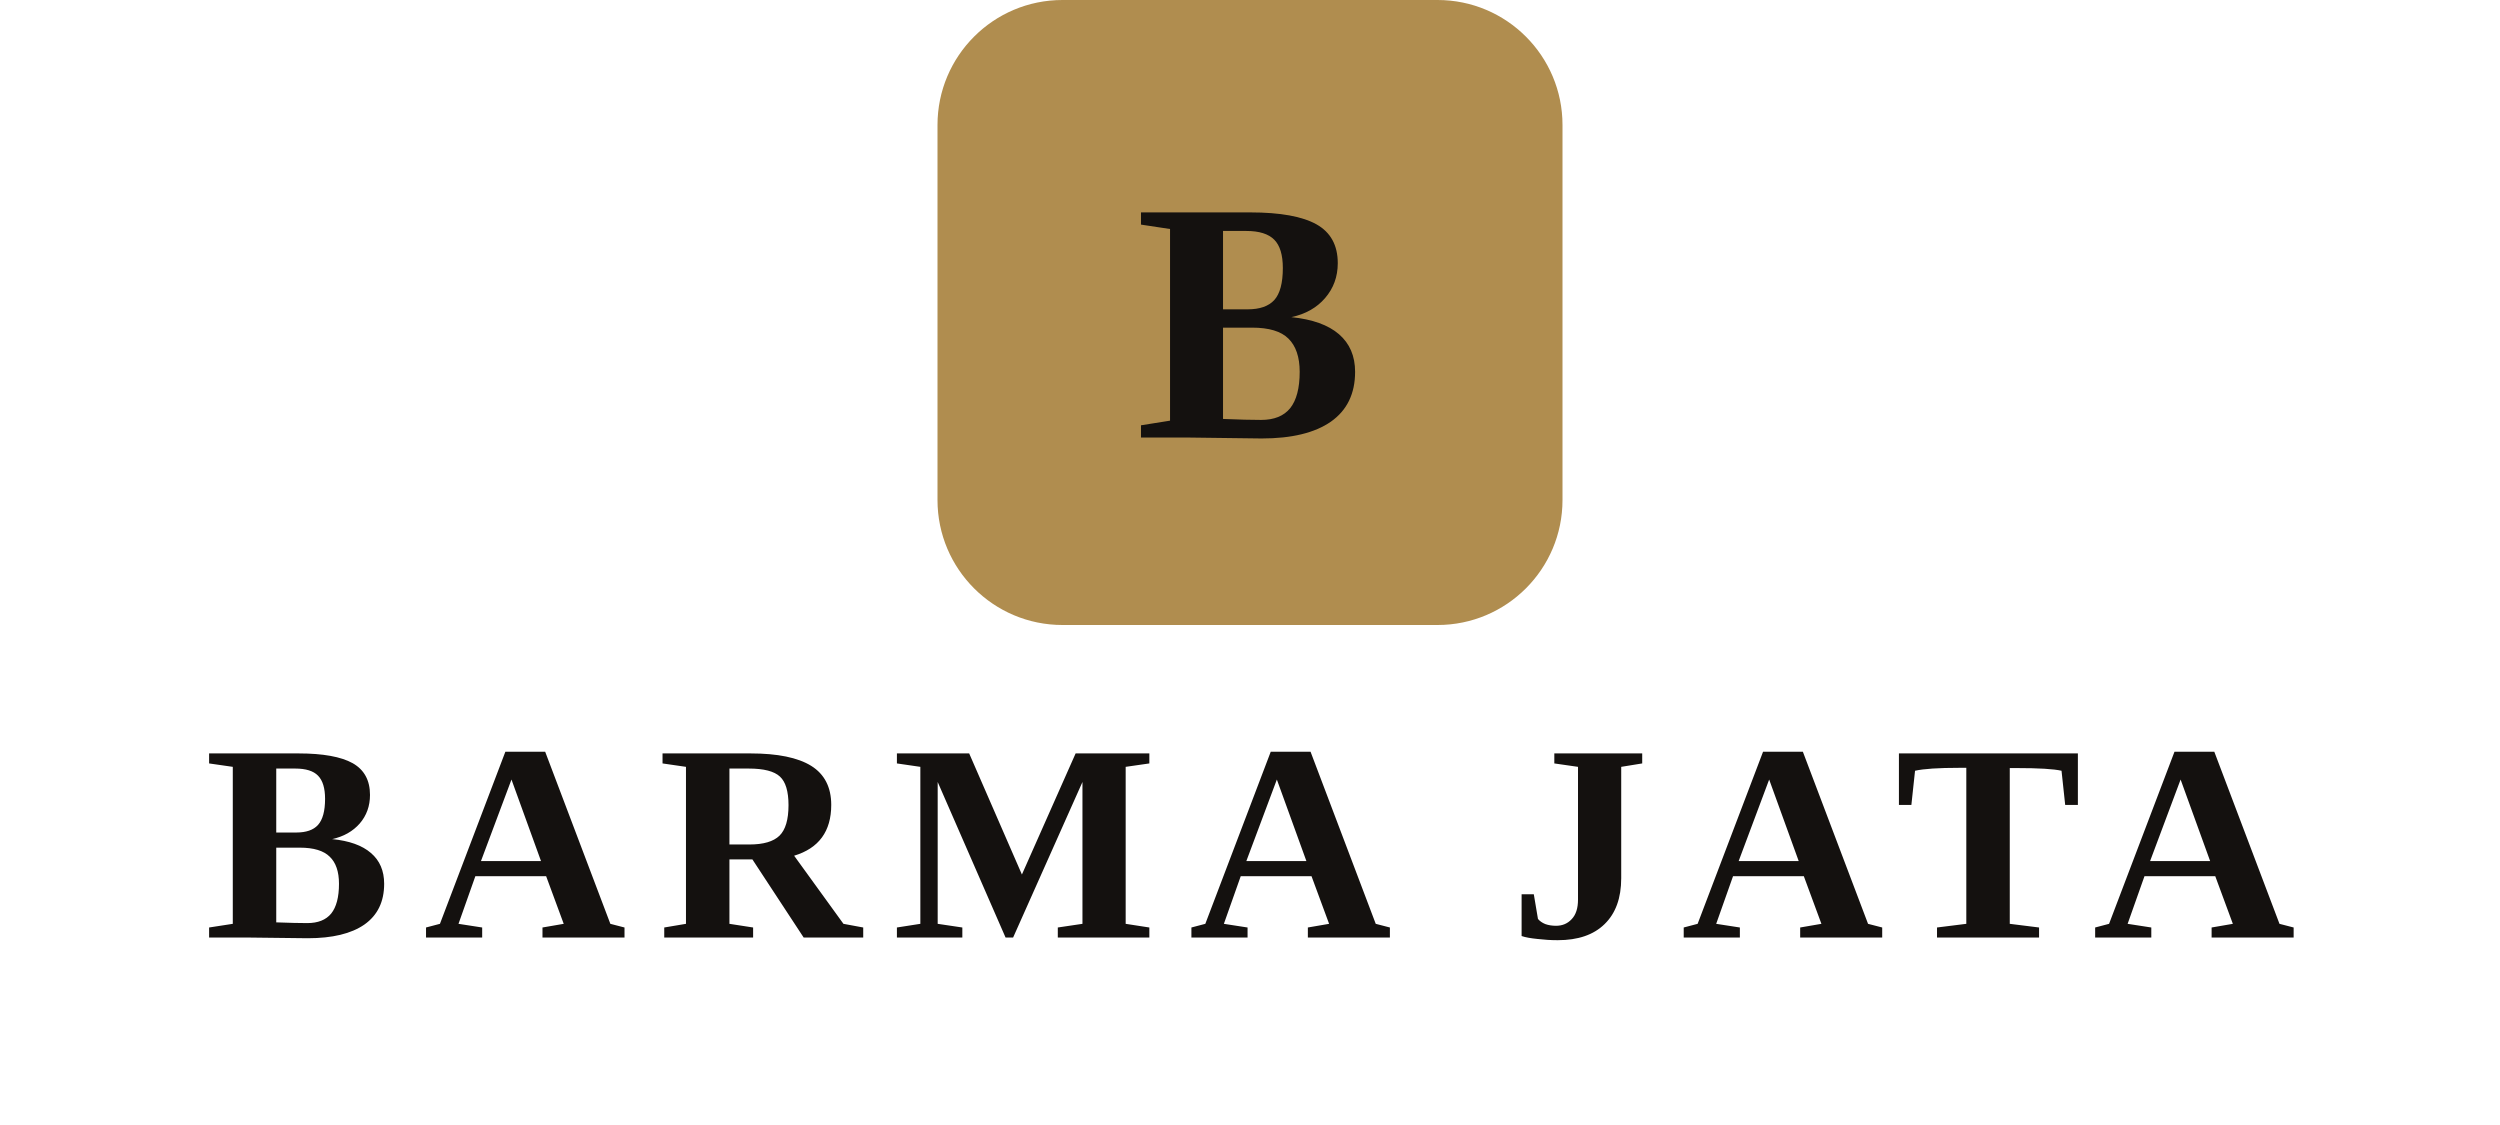
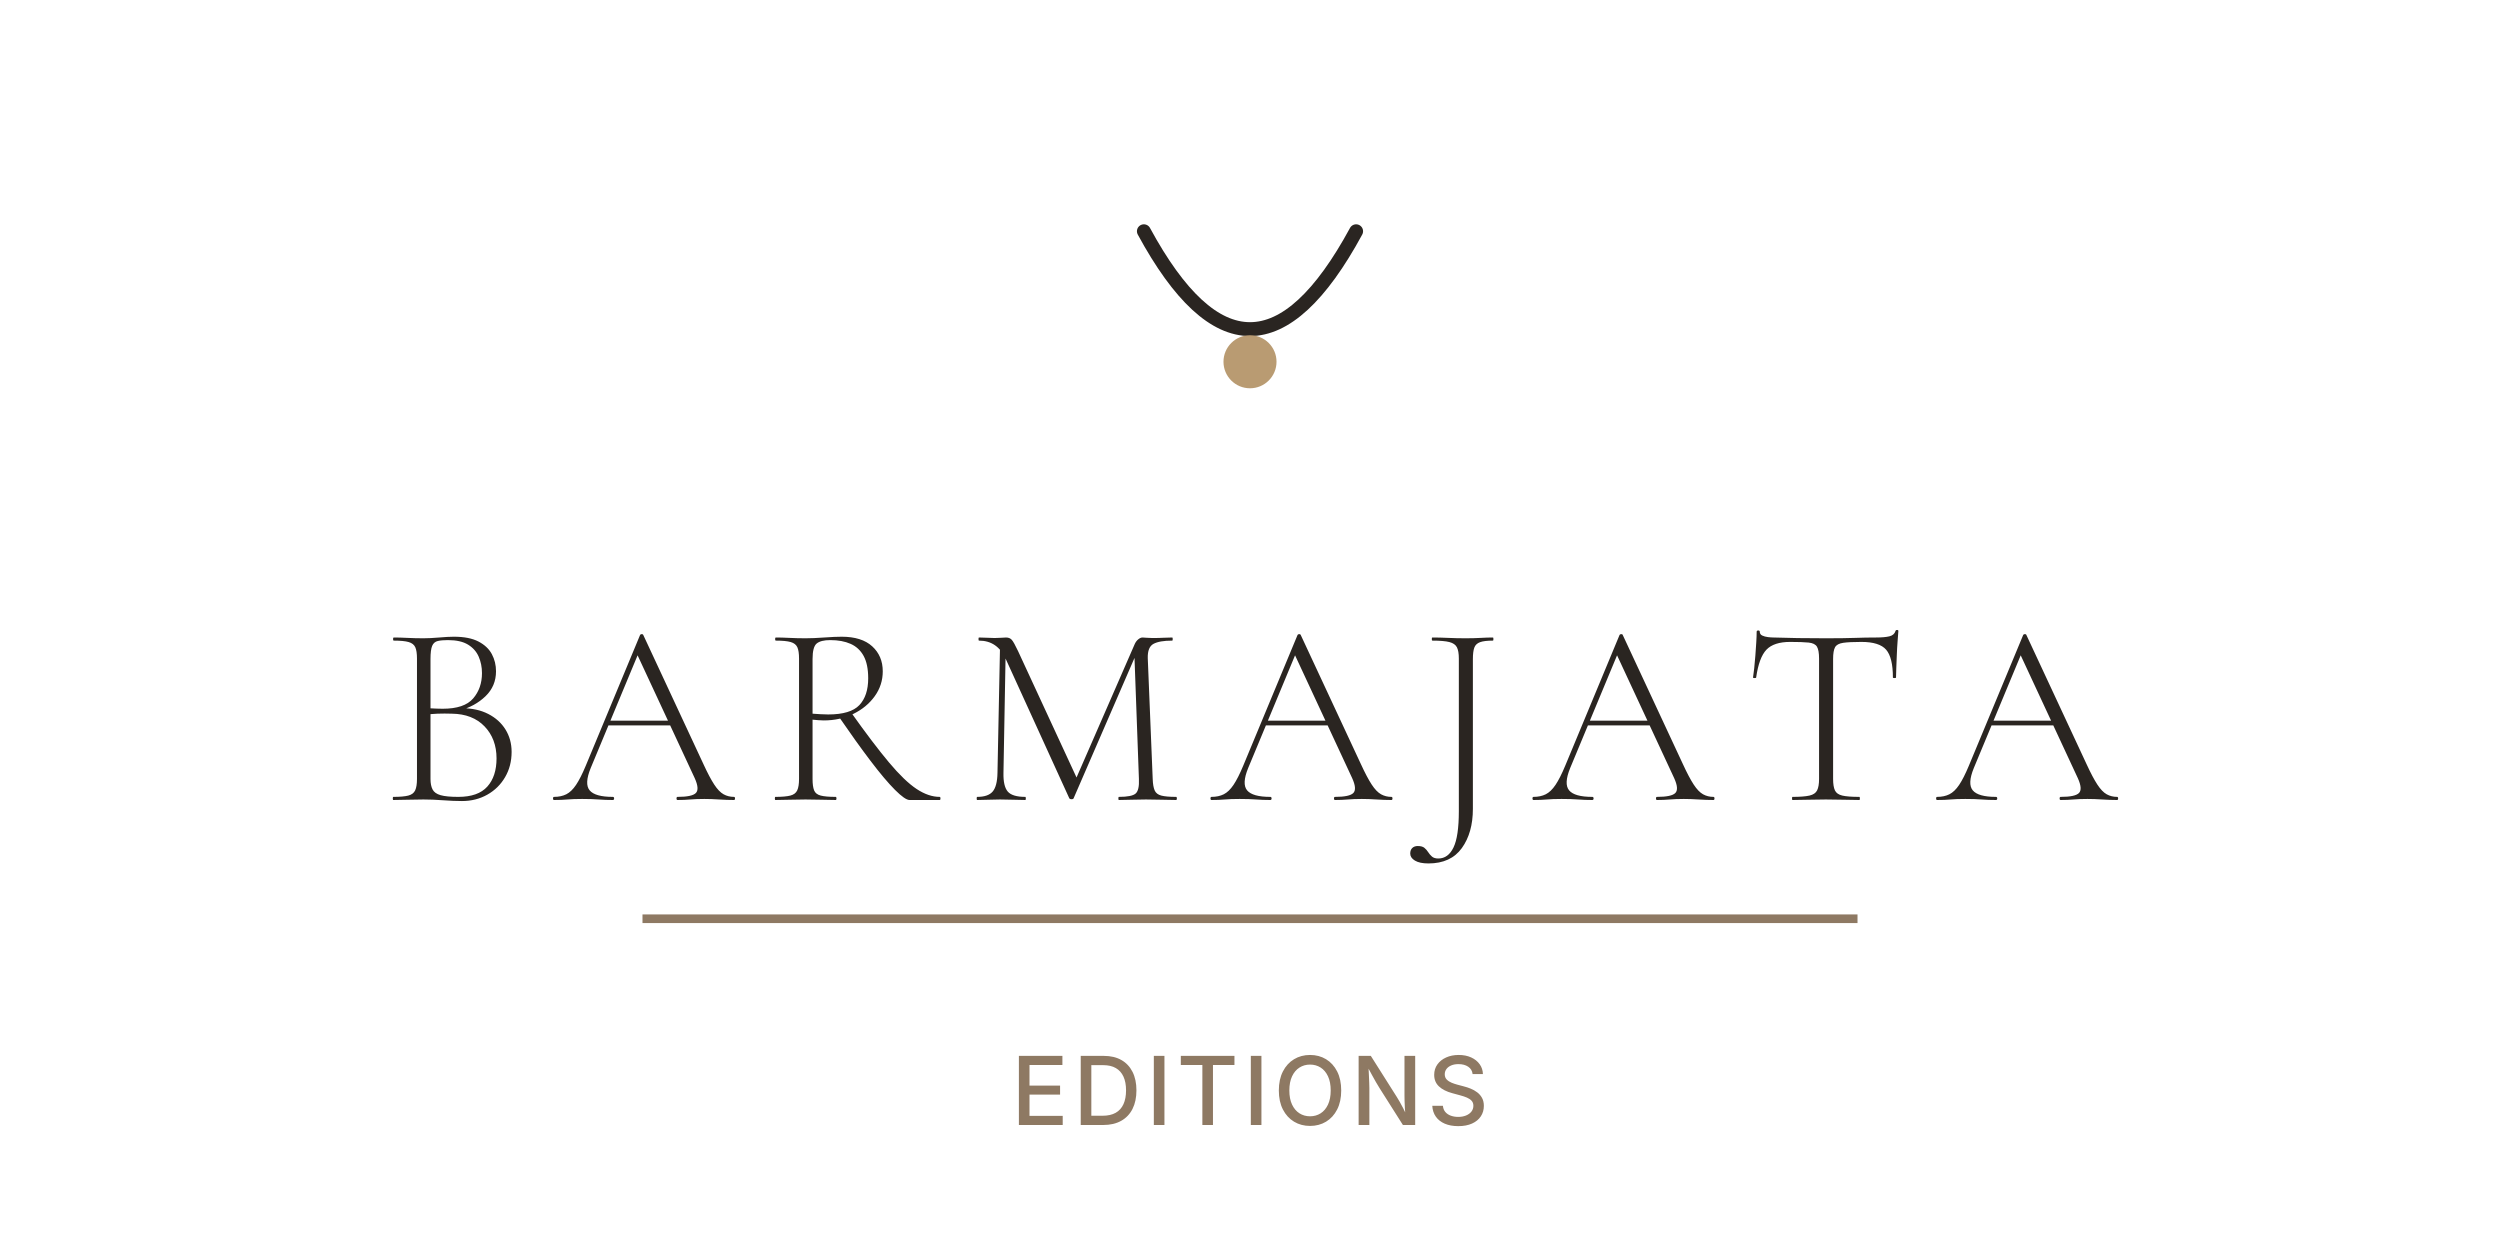
- <svg xmlns="http://www.w3.org/2000/svg" viewBox="0 0 160 72" role="img" aria-hidden="true">
-   <rect x="60" y="0" width="40" height="40" rx="8" fill="#b08d4f" />
-   <text x="80" y="28" text-anchor="middle" font-family="Georgia, 'Times New Roman', serif" font-size="22" font-weight="600" fill="#14110f">B</text>
-   <text x="80" y="60" text-anchor="middle" font-family="Georgia, 'Times New Roman', serif" font-size="18" font-weight="600" letter-spacing="2" fill="#14110f">BARMA JATA</text>
+ <svg xmlns="http://www.w3.org/2000/svg" viewBox="0 0 576 288" width="576" height="288" role="img" aria-label="Barmajata Editions">
+   <path d="M263.55 53.28 Q288.00 98.38 312.45 53.28" fill="none" stroke="#2A2521" stroke-width="3.20" stroke-linecap="round" />
+   <circle cx="288.00" cy="83.35" r="6.11" fill="#B99B72" />
+   <path transform="translate(87.984,184.320)" d="M17.851 -20.607 18.51 -21.146Q21.925 -21.146 24.501 -19.828Q27.077 -18.51 28.484 -16.234Q29.892 -13.958 29.892 -11.082Q29.892 -7.847 28.394 -5.272Q26.897 -2.696 24.291 -1.228Q21.685 0.24 18.45 0.24Q16.474 0.24 14.077 0.06Q11.681 -0.12 9.585 -0.12Q7.668 -0.12 5.871 -0.06Q4.073 0.0 2.636 0.0Q2.516 0.0 2.516 -0.359Q2.516 -0.719 2.636 -0.719Q4.912 -0.719 6.08 -1.018Q7.248 -1.318 7.668 -2.216Q8.087 -3.115 8.087 -4.852V-32.588Q8.087 -34.325 7.698 -35.194Q7.308 -36.062 6.17 -36.392Q5.032 -36.721 2.756 -36.721Q2.576 -36.721 2.576 -37.081Q2.576 -37.44 2.756 -37.44Q4.133 -37.44 5.901 -37.35Q7.668 -37.26 9.585 -37.26Q11.142 -37.26 13.209 -37.44Q15.276 -37.62 16.593 -37.62Q20.128 -37.62 22.254 -36.511Q24.381 -35.403 25.339 -33.606Q26.298 -31.809 26.298 -29.652Q26.298 -26.238 23.872 -23.902Q21.446 -21.565 17.851 -20.607ZM15.216 -36.841Q13.778 -36.841 12.879 -36.631Q11.981 -36.422 11.591 -35.523Q11.202 -34.625 11.202 -32.468V-20.727L9.405 -21.206Q11.322 -21.086 12.58 -21.056Q13.838 -21.026 14.018 -21.026Q18.99 -21.026 21.026 -23.393Q23.063 -25.759 23.063 -29.233Q23.063 -31.27 22.314 -33.007Q21.565 -34.744 19.858 -35.793Q18.151 -36.841 15.216 -36.841ZM17.612 -0.719Q22.164 -0.719 24.291 -3.085Q26.418 -5.451 26.418 -9.585Q26.418 -14.077 23.662 -16.953Q20.906 -19.828 16.114 -19.888Q14.437 -19.948 12.819 -19.888Q11.202 -19.828 9.585 -19.589L11.202 -20.248V-4.852Q11.202 -3.355 11.681 -2.426Q12.161 -1.498 13.538 -1.108Q14.916 -0.719 17.612 -0.719Z M51.532 -17.192 52.071 -18.271H67.586L68.005 -17.192ZM81.124 -0.719Q81.364 -0.719 81.364 -0.359Q81.364 0.0 81.124 0.0Q79.447 0.0 77.68 -0.12Q75.912 -0.24 74.295 -0.24Q72.438 -0.24 71.09 -0.12Q69.742 0.0 68.125 0.0Q67.885 0.0 67.885 -0.359Q67.885 -0.719 68.125 -0.719Q71.48 -0.719 72.348 -1.617Q73.217 -2.516 72.079 -5.032L58.54 -34.145L59.678 -35.164L48.117 -7.368Q46.619 -3.714 47.877 -2.216Q49.135 -0.719 53.209 -0.719Q53.508 -0.719 53.508 -0.359Q53.508 0.0 53.209 0.0Q51.412 0.0 49.914 -0.12Q48.417 -0.24 46.14 -0.24Q44.044 -0.24 42.756 -0.12Q41.468 0.0 39.671 0.0Q39.431 0.0 39.431 -0.359Q39.431 -0.719 39.671 -0.719Q41.288 -0.719 42.486 -1.318Q43.684 -1.917 44.732 -3.474Q45.781 -5.032 46.979 -7.907L59.499 -38.039Q59.619 -38.219 59.888 -38.219Q60.158 -38.219 60.218 -38.039L74.115 -8.207Q75.493 -5.212 76.571 -3.564Q77.65 -1.917 78.728 -1.318Q79.806 -0.719 81.124 -0.719Z M121.573 0.0Q120.555 0.0 118.219 -2.336Q115.883 -4.673 112.588 -9.016Q109.293 -13.359 105.22 -19.289L108.095 -20.188Q113.247 -12.939 116.841 -8.656Q120.435 -4.373 123.191 -2.546Q125.946 -0.719 128.522 -0.719Q128.702 -0.719 128.702 -0.359Q128.702 0.0 128.522 0.0Q125.827 0.0 124.119 0.0Q122.412 0.0 121.573 0.0ZM105.938 -37.62Q110.551 -37.62 112.977 -35.403Q115.403 -33.187 115.403 -29.652Q115.403 -26.478 113.546 -23.902Q111.689 -21.326 108.604 -19.828Q105.519 -18.331 101.805 -18.331Q101.266 -18.331 100.547 -18.391Q99.828 -18.45 99.229 -18.51V-4.852Q99.229 -3.115 99.589 -2.216Q99.948 -1.318 101.116 -1.018Q102.284 -0.719 104.561 -0.719Q104.74 -0.719 104.74 -0.359Q104.74 0.0 104.561 0.0Q103.123 0.0 101.416 -0.06Q99.708 -0.12 97.612 -0.12Q95.695 -0.12 93.898 -0.06Q92.101 0.0 90.663 0.0Q90.543 0.0 90.543 -0.359Q90.543 -0.719 90.663 -0.719Q92.939 -0.719 94.107 -1.018Q95.276 -1.318 95.695 -2.216Q96.114 -3.115 96.114 -4.852V-32.588Q96.114 -34.325 95.725 -35.194Q95.335 -36.062 94.197 -36.392Q93.059 -36.721 90.783 -36.721Q90.603 -36.721 90.603 -37.081Q90.603 -37.44 90.783 -37.44Q92.161 -37.44 93.928 -37.35Q95.695 -37.26 97.612 -37.26Q99.469 -37.26 101.925 -37.44Q104.381 -37.62 105.938 -37.62ZM112.049 -28.035Q112.049 -31.27 111 -33.187Q109.952 -35.104 108.005 -35.972Q106.058 -36.841 103.303 -36.841Q101.146 -36.841 100.188 -36.062Q99.229 -35.283 99.229 -32.468V-19.888Q100.068 -19.828 101.056 -19.768Q102.045 -19.708 102.823 -19.708Q107.975 -19.708 110.012 -21.865Q112.049 -24.022 112.049 -28.035Z M141.835 -6.23 142.434 -36.062 143.752 -35.942 143.213 -6.23Q143.153 -3.175 144.201 -1.947Q145.25 -0.719 148.245 -0.719Q148.365 -0.719 148.365 -0.359Q148.365 0.0 148.245 0.0Q146.927 0.0 145.519 -0.06Q144.111 -0.12 142.434 -0.12Q140.996 -0.12 139.679 -0.06Q138.361 0.0 137.163 0.0Q137.043 0.0 137.043 -0.359Q137.043 -0.719 137.163 -0.719Q139.679 -0.719 140.727 -1.947Q141.775 -3.175 141.835 -6.23ZM182.989 -0.719Q183.169 -0.719 183.169 -0.359Q183.169 0.0 182.989 0.0Q181.551 0.0 179.784 -0.06Q178.017 -0.12 176.04 -0.12Q174.183 -0.12 172.626 -0.06Q171.068 0.0 169.81 0.0Q169.69 0.0 169.69 -0.359Q169.69 -0.719 169.81 -0.719Q172.805 -0.719 173.674 -1.498Q174.543 -2.276 174.423 -4.852L173.345 -34.385L175.082 -36.601L159.387 -0.419Q159.327 -0.18 158.908 -0.18Q158.488 -0.18 158.369 -0.419L143.752 -32.468Q141.835 -36.721 137.582 -36.721Q137.462 -36.721 137.462 -37.081Q137.462 -37.44 137.582 -37.44Q138.48 -37.44 139.499 -37.38Q140.517 -37.32 141.176 -37.32Q142.015 -37.32 142.734 -37.38Q143.453 -37.44 143.812 -37.44Q144.651 -37.44 145.13 -36.901Q145.609 -36.362 146.568 -34.325L160.286 -4.673L158.728 -2.157L173.464 -35.942Q173.764 -36.601 174.273 -37.021Q174.782 -37.44 175.262 -37.44Q175.561 -37.44 176.16 -37.38Q176.759 -37.32 177.538 -37.32Q179.095 -37.32 180.054 -37.38Q181.012 -37.44 182.091 -37.44Q182.21 -37.44 182.21 -37.081Q182.21 -36.721 182.091 -36.721Q179.155 -36.721 177.778 -35.972Q176.4 -35.224 176.46 -32.708L177.598 -4.852Q177.658 -3.115 178.047 -2.216Q178.436 -1.318 179.575 -1.018Q180.713 -0.719 182.989 -0.719Z M203.011 -17.192 203.55 -18.271H219.065L219.485 -17.192ZM232.604 -0.719Q232.843 -0.719 232.843 -0.359Q232.843 0.0 232.604 0.0Q230.926 0.0 229.159 -0.12Q227.392 -0.24 225.775 -0.24Q223.918 -0.24 222.57 -0.12Q221.222 0.0 219.605 0.0Q219.365 0.0 219.365 -0.359Q219.365 -0.719 219.605 -0.719Q222.959 -0.719 223.828 -1.617Q224.696 -2.516 223.558 -5.032L210.02 -34.145L211.158 -35.164L199.597 -7.368Q198.099 -3.714 199.357 -2.216Q200.615 -0.719 204.689 -0.719Q204.988 -0.719 204.988 -0.359Q204.988 0.0 204.689 0.0Q202.891 0.0 201.394 -0.12Q199.896 -0.24 197.62 -0.24Q195.523 -0.24 194.235 -0.12Q192.947 0.0 191.15 0.0Q190.911 0.0 190.911 -0.359Q190.911 -0.719 191.15 -0.719Q192.768 -0.719 193.966 -1.318Q195.164 -1.917 196.212 -3.474Q197.26 -5.032 198.458 -7.907L210.978 -38.039Q211.098 -38.219 211.368 -38.219Q211.637 -38.219 211.697 -38.039L225.595 -8.207Q226.973 -5.212 228.051 -3.564Q229.129 -1.917 230.208 -1.318Q231.286 -0.719 232.604 -0.719Z M255.98 -37.44Q256.1 -37.44 256.1 -37.081Q256.1 -36.721 255.98 -36.721Q254.004 -36.721 253.015 -36.362Q252.027 -36.002 251.697 -35.104Q251.368 -34.205 251.368 -32.468V2.037Q251.368 7.548 248.822 11.082Q246.276 14.617 241.124 14.617Q239.088 14.617 238.009 13.958Q236.931 13.299 236.931 12.34Q236.931 11.502 237.41 11.052Q237.889 10.603 238.668 10.603Q239.687 10.603 240.196 11.022Q240.705 11.442 241.064 12.011Q241.424 12.58 241.933 13.029Q242.442 13.478 243.401 13.478Q245.677 13.478 246.905 10.932Q248.133 8.387 248.133 2.576V-32.588Q248.133 -34.325 247.684 -35.194Q247.234 -36.062 245.947 -36.392Q244.659 -36.721 242.023 -36.721Q241.903 -36.721 241.903 -37.081Q241.903 -37.44 242.023 -37.44Q243.76 -37.44 245.677 -37.35Q247.594 -37.26 249.691 -37.26Q251.607 -37.26 253.165 -37.35Q254.722 -37.44 255.98 -37.44Z M277.201 -17.192 277.74 -18.271H293.255L293.674 -17.192ZM306.793 -0.719Q307.033 -0.719 307.033 -0.359Q307.033 0.0 306.793 0.0Q305.116 0.0 303.349 -0.12Q301.582 -0.24 299.964 -0.24Q298.107 -0.24 296.759 -0.12Q295.411 0.0 293.794 0.0Q293.554 0.0 293.554 -0.359Q293.554 -0.719 293.794 -0.719Q297.149 -0.719 298.017 -1.617Q298.886 -2.516 297.748 -5.032L284.209 -34.145L285.348 -35.164L273.786 -7.368Q272.288 -3.714 273.546 -2.216Q274.804 -0.719 278.878 -0.719Q279.177 -0.719 279.177 -0.359Q279.177 0.0 278.878 0.0Q277.081 0.0 275.583 -0.12Q274.086 -0.24 271.809 -0.24Q269.713 -0.24 268.425 -0.12Q267.137 0.0 265.34 0.0Q265.1 0.0 265.1 -0.359Q265.1 -0.719 265.34 -0.719Q266.957 -0.719 268.155 -1.318Q269.353 -1.917 270.401 -3.474Q271.45 -5.032 272.648 -7.907L285.168 -38.039Q285.288 -38.219 285.557 -38.219Q285.827 -38.219 285.887 -38.039L299.784 -8.207Q301.162 -5.212 302.24 -3.564Q303.319 -1.917 304.397 -1.318Q305.475 -0.719 306.793 -0.719Z M324.479 -36.422Q320.705 -36.422 318.998 -34.625Q317.29 -32.827 316.632 -28.215Q316.632 -28.095 316.272 -28.095Q315.913 -28.095 315.913 -28.215Q316.032 -28.934 316.182 -30.311Q316.332 -31.689 316.452 -33.277Q316.572 -34.864 316.661 -36.332Q316.751 -37.799 316.751 -38.758Q316.751 -39.057 317.111 -39.057Q317.47 -39.057 317.47 -38.758Q317.47 -38.159 318.039 -37.889Q318.608 -37.62 319.357 -37.53Q320.106 -37.44 320.645 -37.44Q325.797 -37.26 332.686 -37.26Q336.939 -37.26 339.425 -37.35Q341.911 -37.44 344.247 -37.44Q346.224 -37.44 347.332 -37.71Q348.441 -37.979 348.74 -38.938Q348.8 -39.177 349.099 -39.177Q349.399 -39.177 349.399 -38.938Q349.339 -38.039 349.219 -36.541Q349.099 -35.044 349.04 -33.396Q348.98 -31.749 348.92 -30.341Q348.86 -28.934 348.86 -28.215Q348.86 -28.095 348.5 -28.095Q348.141 -28.095 348.141 -28.215Q348.141 -32.827 346.584 -34.625Q345.026 -36.422 340.893 -36.422Q338.077 -36.422 336.669 -36.212Q335.262 -36.002 334.812 -35.194Q334.363 -34.385 334.363 -32.468V-4.852Q334.363 -3.115 334.782 -2.216Q335.202 -1.318 336.49 -1.018Q337.778 -0.719 340.413 -0.719Q340.533 -0.719 340.533 -0.359Q340.533 0.0 340.413 0.0Q338.856 0.0 336.909 -0.06Q334.962 -0.12 332.686 -0.12Q330.529 -0.12 328.582 -0.06Q326.635 0.0 325.018 0.0Q324.898 0.0 324.898 -0.359Q324.898 -0.719 325.018 -0.719Q327.594 -0.719 328.912 -1.018Q330.23 -1.318 330.679 -2.216Q331.128 -3.115 331.128 -4.852V-32.588Q331.128 -34.505 330.649 -35.313Q330.17 -36.122 328.732 -36.272Q327.294 -36.422 324.479 -36.422Z M370.2 -17.192 370.739 -18.271H386.254L386.673 -17.192ZM399.792 -0.719Q400.032 -0.719 400.032 -0.359Q400.032 0.0 399.792 0.0Q398.115 0.0 396.348 -0.12Q394.581 -0.24 392.963 -0.24Q391.106 -0.24 389.758 -0.12Q388.411 0.0 386.793 0.0Q386.554 0.0 386.554 -0.359Q386.554 -0.719 386.793 -0.719Q390.148 -0.719 391.016 -1.617Q391.885 -2.516 390.747 -5.032L377.209 -34.145L378.347 -35.164L366.785 -7.368Q365.288 -3.714 366.546 -2.216Q367.804 -0.719 371.877 -0.719Q372.177 -0.719 372.177 -0.359Q372.177 0.0 371.877 0.0Q370.08 0.0 368.582 -0.12Q367.085 -0.24 364.808 -0.24Q362.712 -0.24 361.424 -0.12Q360.136 0.0 358.339 0.0Q358.099 0.0 358.099 -0.359Q358.099 -0.719 358.339 -0.719Q359.956 -0.719 361.154 -1.318Q362.352 -1.917 363.401 -3.474Q364.449 -5.032 365.647 -7.907L378.167 -38.039Q378.287 -38.219 378.556 -38.219Q378.826 -38.219 378.886 -38.039L392.784 -8.207Q394.161 -5.212 395.24 -3.564Q396.318 -1.917 397.396 -1.318Q398.474 -0.719 399.792 -0.719Z" fill="#2A2521" />
+   <line x1="148.03" y1="211.68" x2="427.97" y2="211.68" stroke="#8E7963" stroke-width="1.99" />
+   <path transform="translate(232.992,259.200)" d="M1.762 0.0V-15.924H11.786V-13.825H4.204V-9.081H11.249V-6.997H4.204V-2.099H11.857V0.0Z M21.188 0.0H17.248V-2.134H21.052Q22.86 -2.134 24.059 -2.81Q25.257 -3.487 25.853 -4.795Q26.449 -6.102 26.449 -7.987Q26.449 -9.855 25.855 -11.15Q25.262 -12.444 24.095 -13.117Q22.928 -13.79 21.187 -13.79H17.166V-15.924H21.343Q23.696 -15.924 25.371 -14.972Q27.046 -14.02 27.944 -12.24Q28.842 -10.459 28.842 -7.987Q28.842 -5.498 27.941 -3.709Q27.039 -1.92 25.327 -0.96Q23.614 0.0 21.188 0.0ZM18.451 -15.924V0.0H16.008V-15.924Z M35.294 -15.924V0.0H32.852V-15.924Z M39.067 -13.825V-15.924H51.424V-13.825H46.476V0.0H44.033V-13.825Z M57.641 -15.924V0.0H55.199V-15.924Z M68.846 0.214Q66.782 0.214 65.155 -0.766Q63.528 -1.746 62.59 -3.577Q61.652 -5.408 61.652 -7.951Q61.652 -10.508 62.59 -12.339Q63.528 -14.171 65.155 -15.155Q66.782 -16.138 68.846 -16.138Q70.91 -16.138 72.532 -15.155Q74.153 -14.171 75.088 -12.339Q76.023 -10.508 76.023 -7.951Q76.023 -5.406 75.088 -3.575Q74.153 -1.744 72.532 -0.765Q70.91 0.214 68.846 0.214ZM68.846 -2.006Q70.206 -2.006 71.28 -2.689Q72.354 -3.372 72.977 -4.701Q73.601 -6.031 73.601 -7.951Q73.601 -9.892 72.977 -11.222Q72.354 -12.553 71.28 -13.236Q70.206 -13.919 68.846 -13.919Q67.479 -13.919 66.401 -13.231Q65.323 -12.544 64.698 -11.214Q64.073 -9.883 64.073 -7.951Q64.073 -6.031 64.698 -4.705Q65.323 -3.38 66.401 -2.693Q67.479 -2.006 68.846 -2.006Z M80.036 0.0V-15.924H82.846L88.84 -6.447Q89.139 -5.977 89.513 -5.322Q89.888 -4.668 90.307 -3.852Q90.725 -3.036 91.133 -2.074H90.829Q90.741 -2.984 90.691 -3.876Q90.642 -4.769 90.621 -5.547Q90.601 -6.324 90.601 -6.864V-15.924H93.066V0.0H90.239L84.87 -8.478Q84.438 -9.174 84.028 -9.877Q83.617 -10.579 83.121 -11.502Q82.624 -12.424 81.904 -13.755H82.291Q82.35 -12.581 82.4 -11.557Q82.449 -10.533 82.48 -9.748Q82.511 -8.964 82.511 -8.496V0.0Z M102.985 0.262Q101.201 0.262 99.884 -0.304Q98.568 -0.87 97.826 -1.92Q97.085 -2.971 97.005 -4.426H99.452Q99.53 -3.559 100.018 -2.991Q100.506 -2.423 101.283 -2.144Q102.061 -1.866 102.973 -1.866Q103.983 -1.866 104.773 -2.186Q105.564 -2.506 106.019 -3.087Q106.474 -3.667 106.474 -4.431Q106.474 -5.127 106.078 -5.571Q105.681 -6.014 105 -6.309Q104.318 -6.603 103.458 -6.829L101.592 -7.337Q99.635 -7.865 98.541 -8.893Q97.446 -9.921 97.446 -11.554Q97.446 -12.932 98.19 -13.965Q98.934 -14.998 100.211 -15.568Q101.488 -16.138 103.091 -16.138Q104.727 -16.138 105.971 -15.566Q107.214 -14.994 107.926 -13.999Q108.637 -13.004 108.674 -11.733H106.298Q106.174 -12.828 105.283 -13.428Q104.392 -14.027 103.038 -14.027Q102.078 -14.027 101.365 -13.723Q100.653 -13.419 100.266 -12.892Q99.879 -12.364 99.879 -11.687Q99.879 -10.936 100.343 -10.469Q100.808 -10.002 101.476 -9.732Q102.145 -9.462 102.753 -9.302L104.293 -8.892Q105.055 -8.702 105.861 -8.374Q106.667 -8.046 107.354 -7.528Q108.041 -7.01 108.464 -6.245Q108.888 -5.479 108.888 -4.405Q108.888 -3.053 108.192 -1.997Q107.496 -0.94 106.176 -0.339Q104.856 0.262 102.985 0.262Z" fill="#8E7963" />
</svg>
